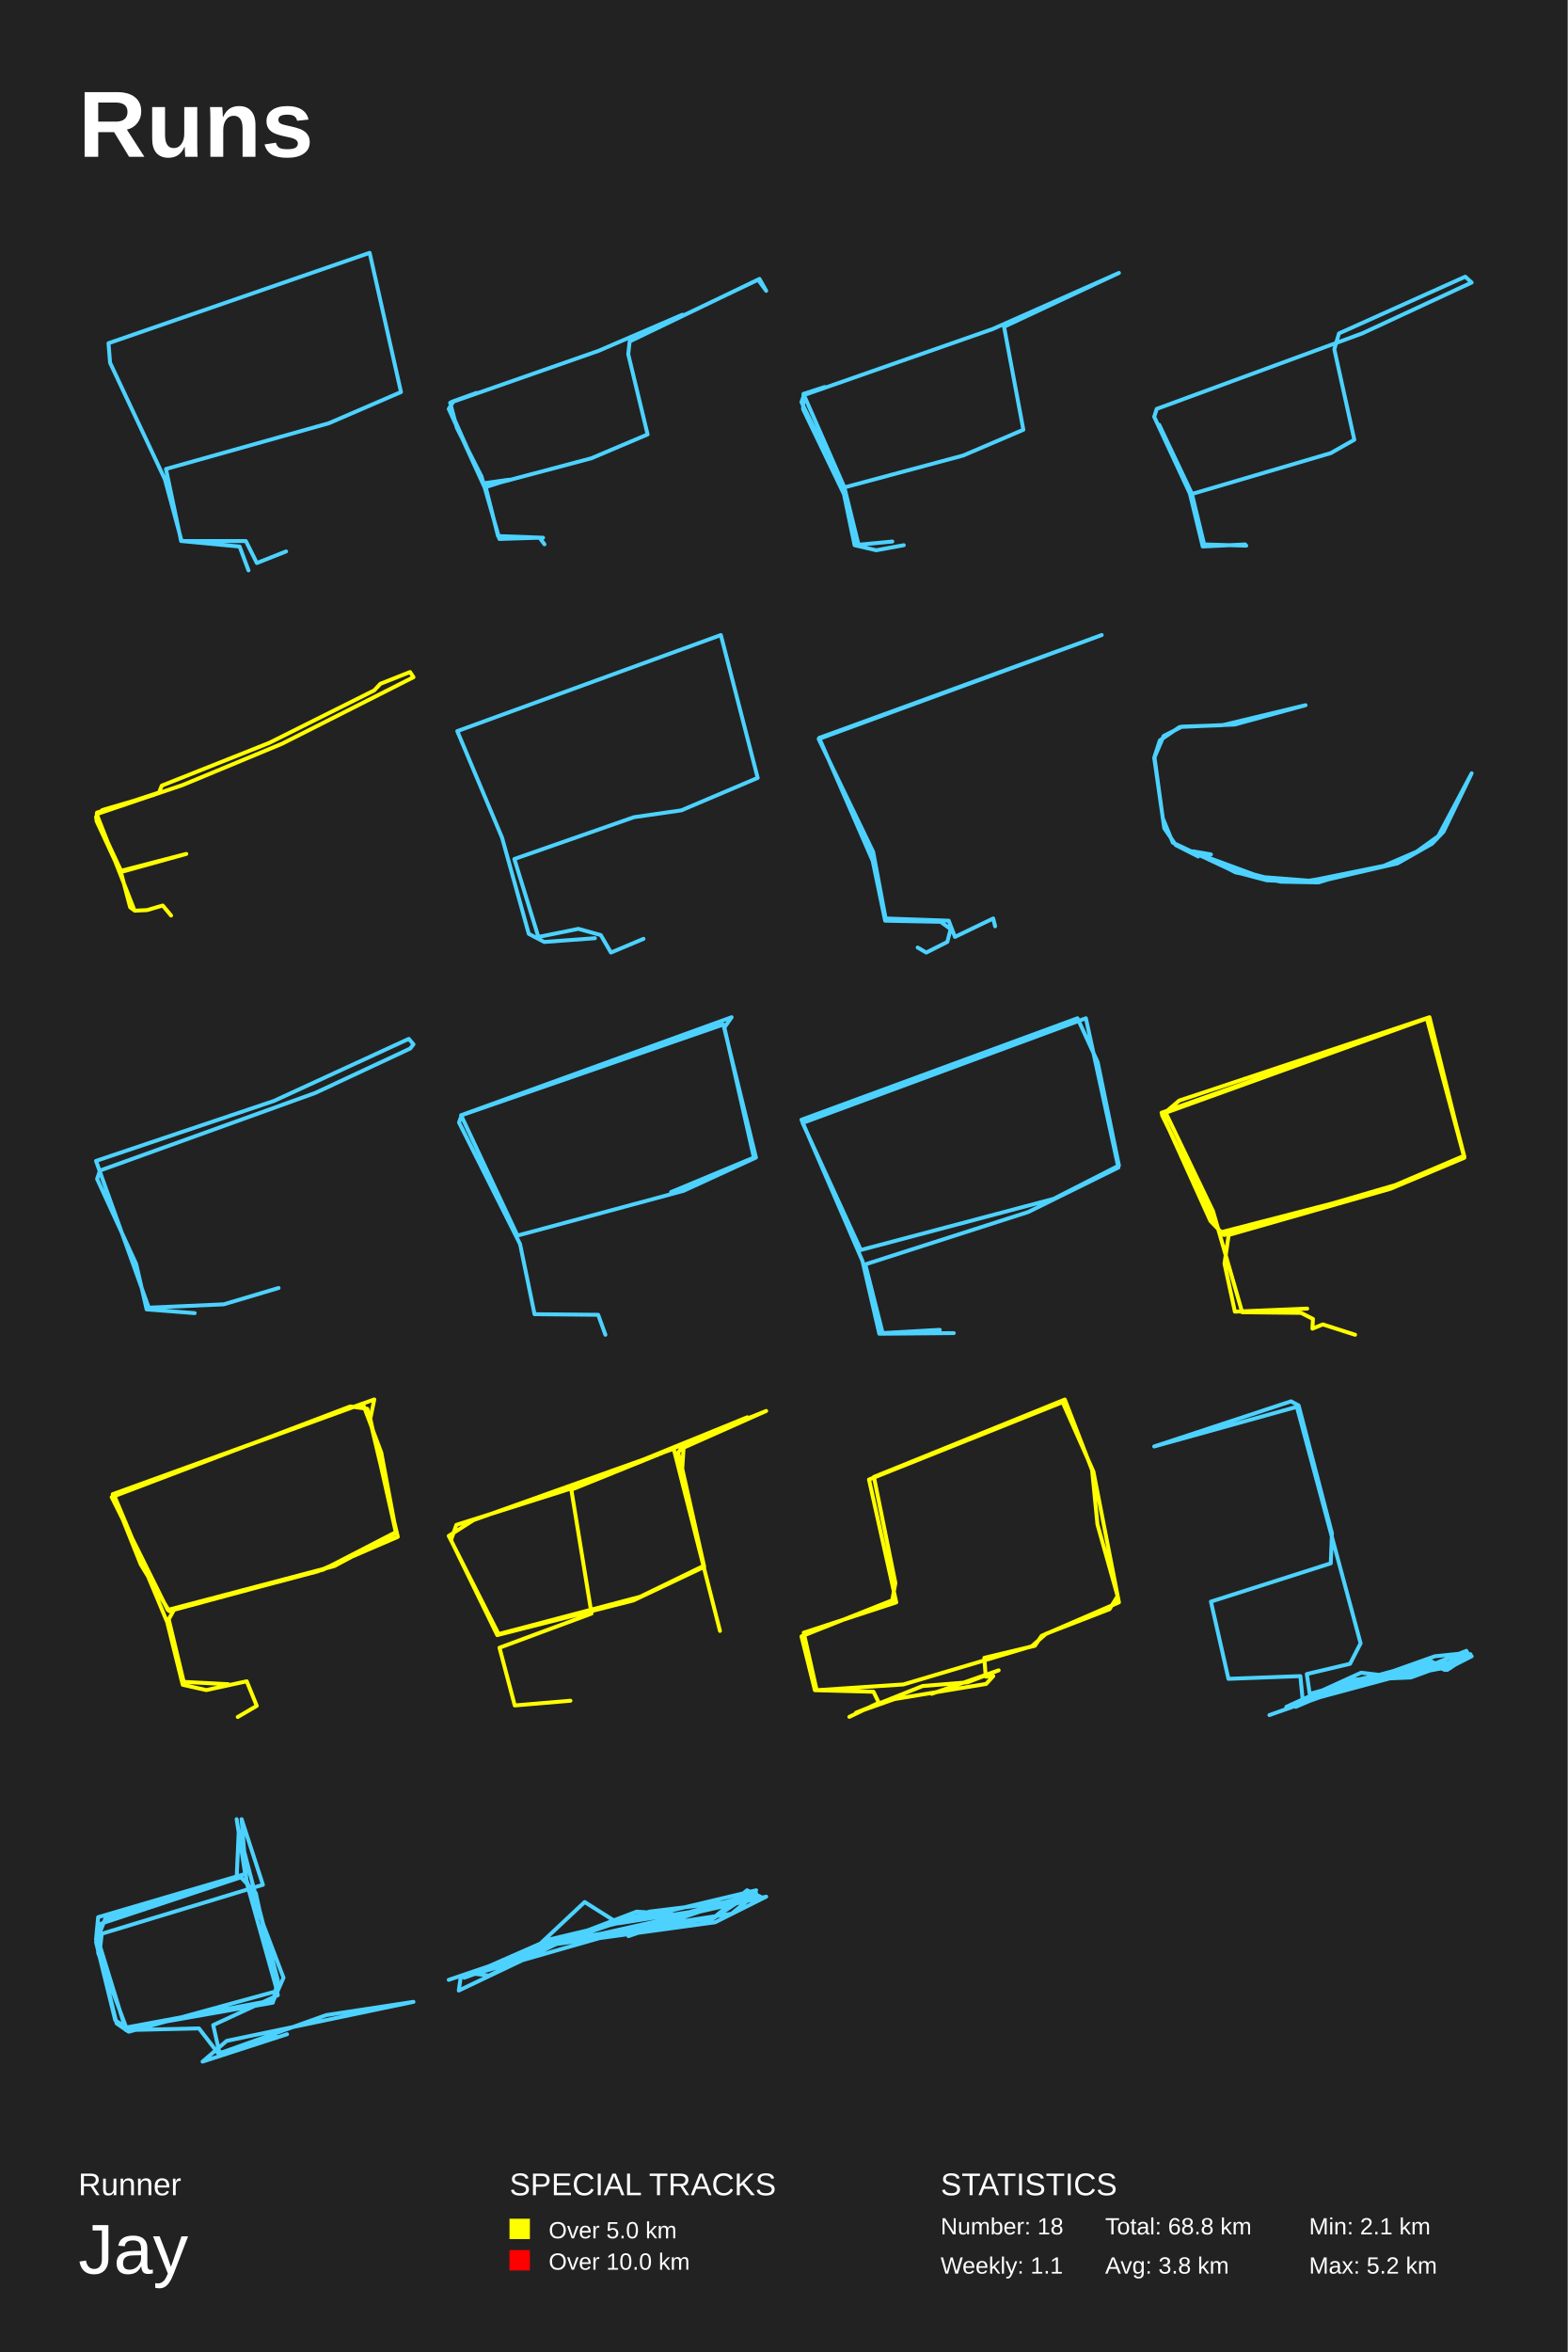
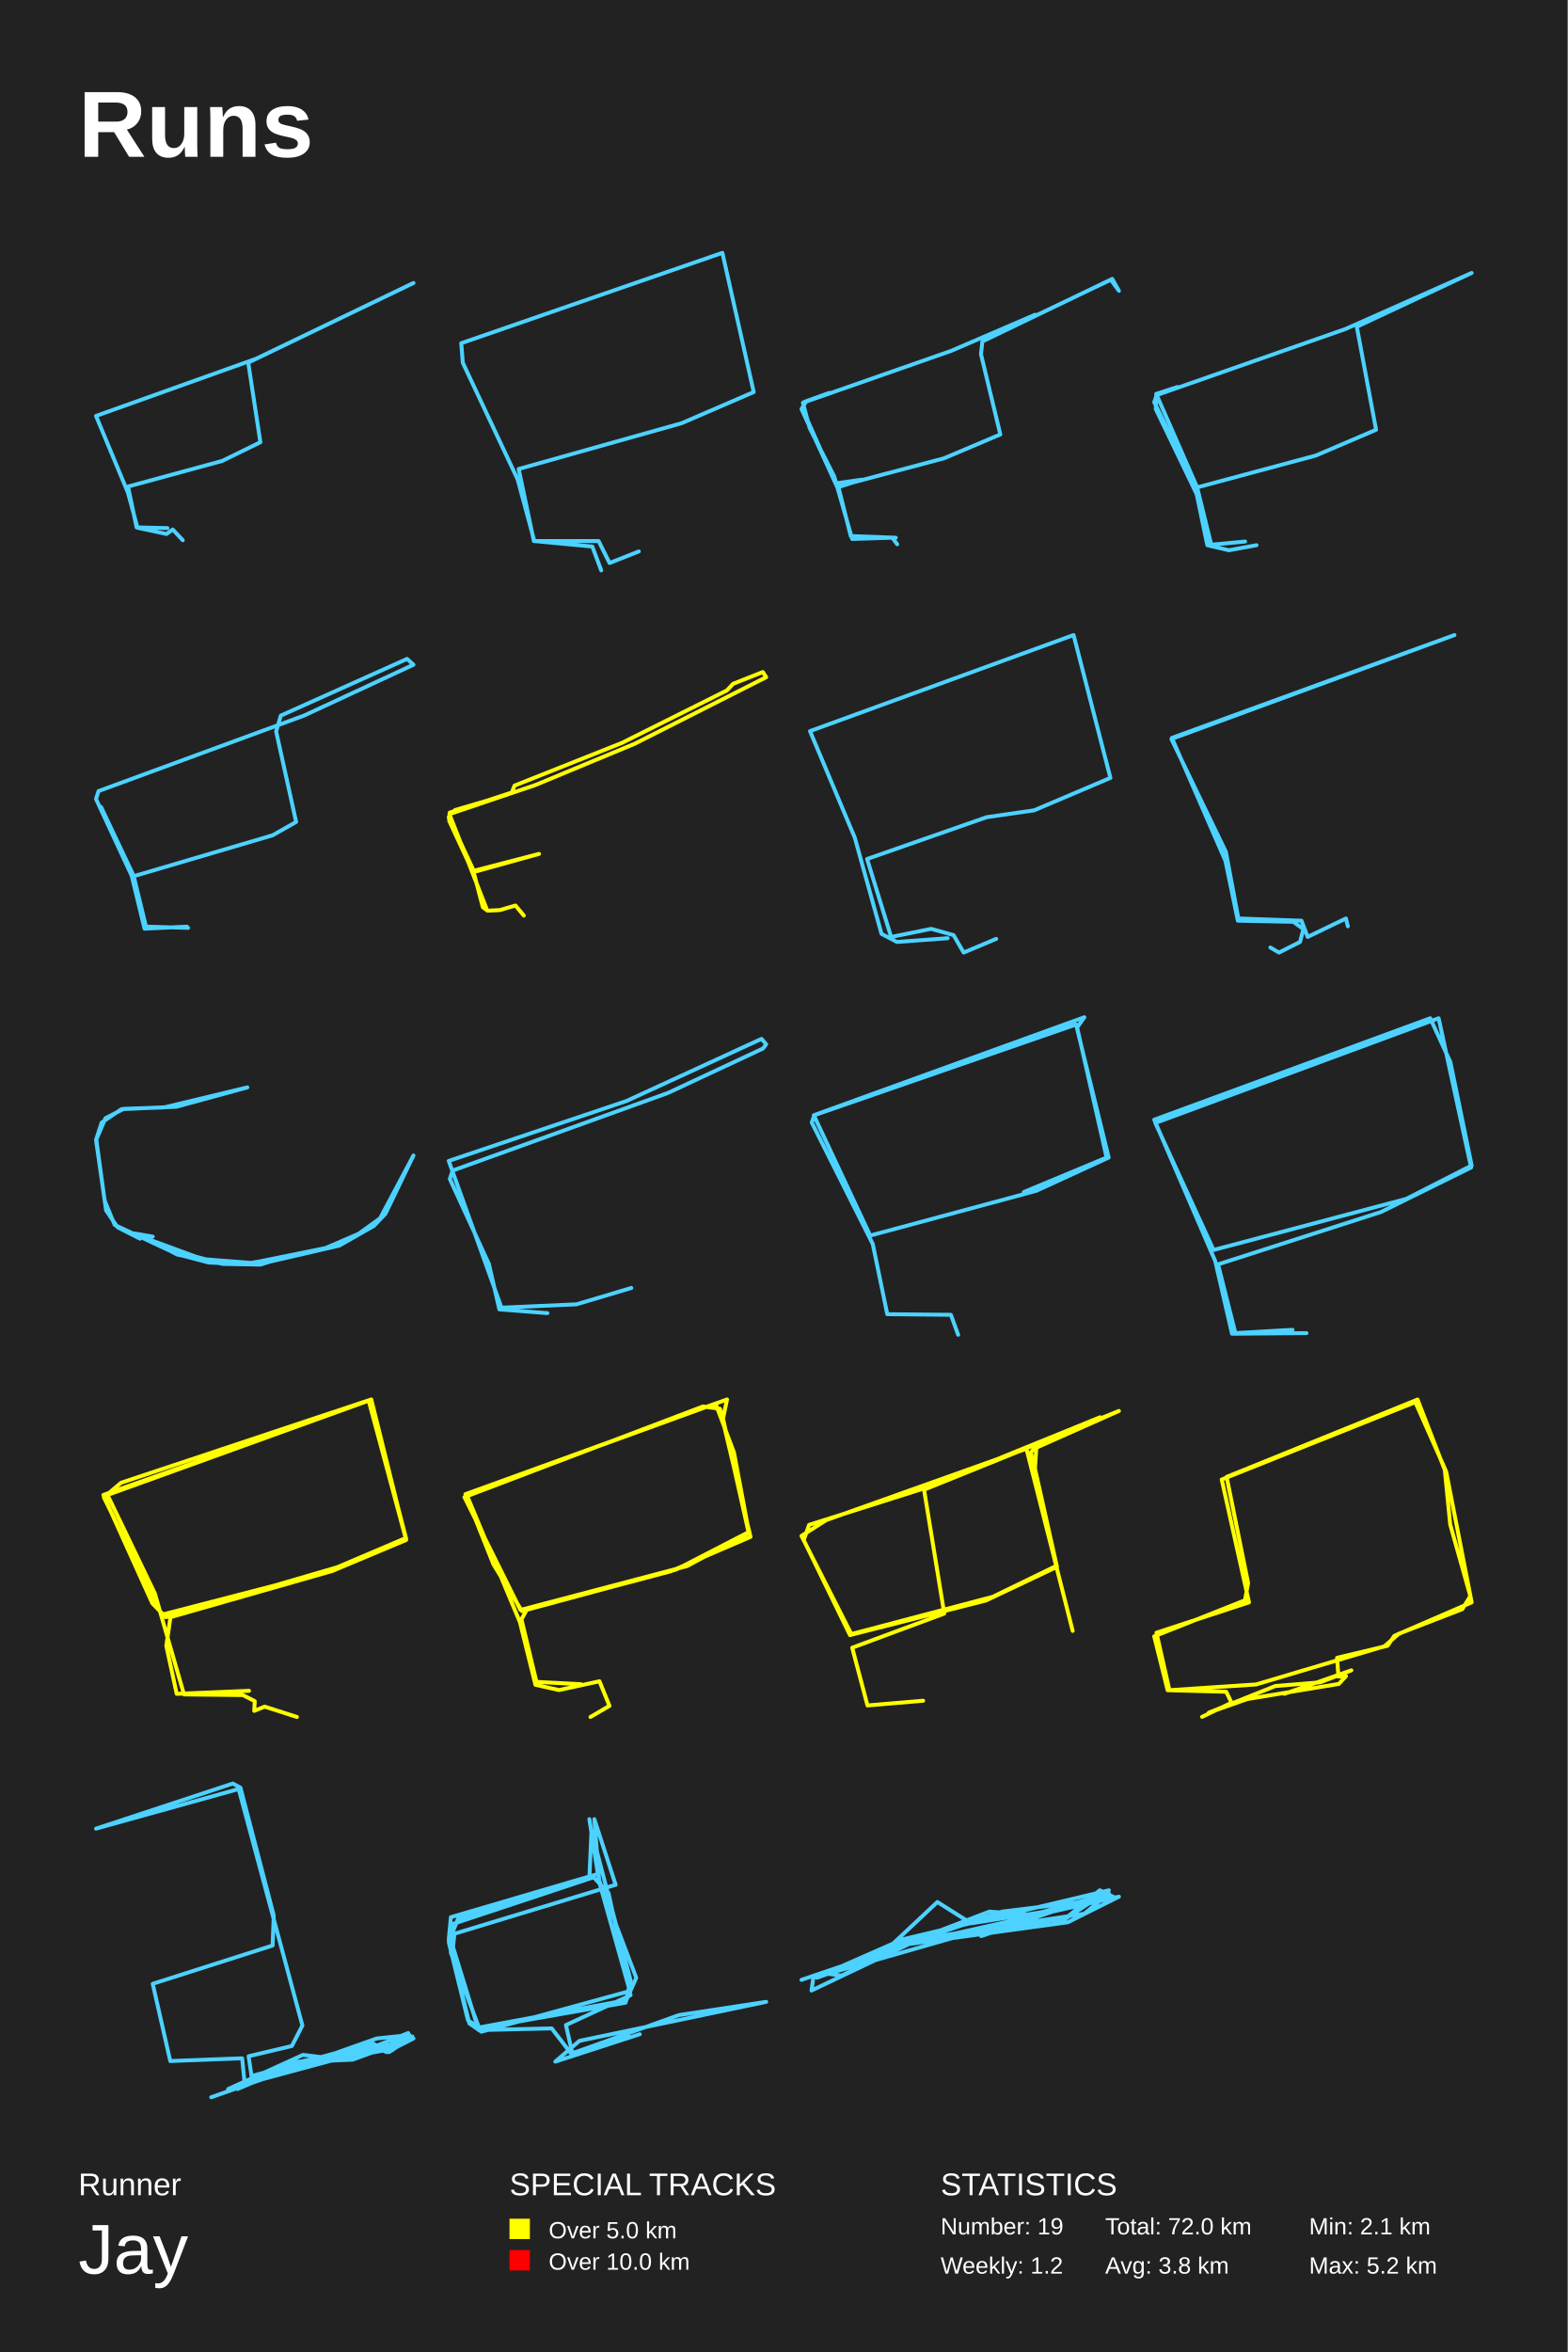
<svg xmlns="http://www.w3.org/2000/svg" baseProfile="full" height="300mm" version="1.1" viewBox="0,0,200,300" width="200mm">
  <defs />
  <rect fill="#222222" height="300" width="200" x="0" y="0" />
  <text fill="#FFFFFF" style="font-size:12px; font-family:Arial; font-weight:bold;" x="10" y="20">Runs</text>
  <text fill="#FFFFFF" style="font-size:4px; font-family:Arial" x="10" y="280">Runner</text>
  <text fill="#FFFFFF" style="font-size:9px; font-family:Arial" x="10" y="290">Jay</text>
  <text fill="#FFFFFF" style="font-size:4px; font-family:Arial" x="65" y="280">SPECIAL TRACKS</text>
  <rect fill="yellow" height="2.6" width="2.6" x="65" y="283" />
  <text fill="#FFFFFF" style="font-size:3px; font-family:Arial" x="70" y="285.5">Over 5.0 km</text>
  <rect fill="red" height="2.6" width="2.6" x="65" y="287" />
  <text fill="#FFFFFF" style="font-size:3px; font-family:Arial" x="70" y="289.5">Over 10.0 km</text>
  <text fill="#FFFFFF" style="font-size:4px; font-family:Arial" x="120" y="280">STATISTICS</text>
-   <text fill="#FFFFFF" style="font-size:3px; font-family:Arial" x="120" y="285">Number: 18</text>
-   <text fill="#FFFFFF" style="font-size:3px; font-family:Arial" x="120" y="290">Weekly: 1.1</text>
-   <text fill="#FFFFFF" style="font-size:3px; font-family:Arial" x="141" y="285">Total: 68.8 km</text>
+   <text fill="#FFFFFF" style="font-size:3px; font-family:Arial" x="120" y="285">Number: 19</text>
+   <text fill="#FFFFFF" style="font-size:3px; font-family:Arial" x="120" y="290">Weekly: 1.2</text>
+   <text fill="#FFFFFF" style="font-size:3px; font-family:Arial" x="141" y="285">Total: 72.0 km</text>
  <text fill="#FFFFFF" style="font-size:3px; font-family:Arial" x="141" y="290">Avg: 3.8 km</text>
  <text fill="#FFFFFF" style="font-size:3px; font-family:Arial" x="167" y="285">Min: 2.1 km</text>
  <text fill="#FFFFFF" style="font-size:3px; font-family:Arial" x="167" y="290">Max: 5.2 km</text>
-   <polyline fill="none" points="31.7,72.75 30.568,69.713 23.171,69.012 21.039,61.145 14.043,46.269 13.843,43.777 47.159,32.25 51.157,50.008 41.962,53.98 21.173,59.821 23.105,69.012 31.367,69.012 32.767,71.815 36.498,70.336" stroke="#4DD2FF" stroke-linecap="round" stroke-linejoin="round" stroke-width="0.5" />
-   <polyline fill="none" points="69.463,69.426 68.834,68.586 63.716,68.744 61.426,60.766 58.283,54.573 57.43,51.372 76.333,44.759 87.064,40.14 82.215,42.607 96.717,35.679 97.75,37.096 96.897,35.574 80.329,43.552 80.149,45.179 82.619,55.413 75.435,58.457 61.785,62.078 57.25,52.159 57.879,51.162 60.797,50.112 57.609,51.267 57.43,52.264 61.605,61.659 64.928,61.186 61.965,62.131 63.536,68.376 69.283,68.586" stroke="#4DD2FF" stroke-linecap="round" stroke-linejoin="round" stroke-width="0.5" />
-   <polyline fill="none" points="115.298,69.541 111.785,70.186 109.025,69.541 107.67,63.03 102.451,52.178 102.501,50.418 126.64,41.97 142.75,34.814 128.096,41.677 130.555,54.817 122.876,58.102 107.57,62.209 102.25,51.298 102.601,50.3 105.211,49.362 102.501,50.242 107.72,62.15 109.527,69.482 113.843,69.072" stroke="#4DD2FF" stroke-linecap="round" stroke-linejoin="round" stroke-width="0.5" />
-   <polyline fill="none" points="158.854,69.441 153.439,69.707 151.801,62.952 147.25,53.165 147.569,52.155 173.78,42.527 187.75,36.037 186.931,35.293 170.822,42.527 170.23,44.548 172.779,56.091 169.775,57.793 152.074,63.005 147.887,54.176 152.074,63.059 153.621,69.441 158.99,69.601" stroke="#4DD2FF" stroke-linecap="round" stroke-linejoin="round" stroke-width="0.5" />
-   <polyline fill="none" points="21.827,116.78 20.763,115.5 18.76,116.085 17.195,116.158 16.6,115.719 15.536,111.658 12.313,104.708 12.375,103.83 23.298,100.135 35.974,94.866 52.75,86.378 52.312,85.72 48.525,87.22 47.742,88.061 34.347,94.757 20.638,100.208 20.294,101.086 12.594,103.61 12.25,104.232 15.442,111.073 23.768,108.915 15.474,111.219 12.281,104.451 12.375,103.647 19.668,101.378 13.064,103.317 12.375,103.939 17.07,115.902" stroke="yellow" stroke-linecap="round" stroke-linejoin="round" stroke-width="0.5" />
-   <polyline fill="none" points="75.9,119.67 69.433,120.147 67.459,119.113 64.056,106.86 58.338,93.254 91.965,81.0 96.662,99.221 86.928,103.359 80.87,104.234 65.621,109.565 68.685,119.511 73.79,118.476 76.649,119.272 77.942,121.5 82.095,119.75" stroke="#4DD2FF" stroke-linecap="round" stroke-linejoin="round" stroke-width="0.5" />
-   <polyline fill="none" points="117.071,120.858 118.169,121.5 120.853,120.145 121.28,118.505 119.999,117.578 112.923,117.436 111.337,109.807 104.505,94.12 140.556,81.0 104.444,94.263 111.398,108.666 112.984,117.151 121.036,117.436 121.829,119.504 126.709,117.151 126.953,118.149" stroke="#4DD2FF" stroke-linecap="round" stroke-linejoin="round" stroke-width="0.5" />
-   <polyline fill="none" points="152.869,109.247 150.003,107.793 148.532,105.634 147.25,96.646 147.966,94.443 150.493,92.725 157.507,92.416 166.557,89.949 155.923,92.504 150.795,92.681 148.457,93.87 147.288,96.602 148.344,104.356 149.626,107.484 157.62,111.229 161.617,112.287 167.802,112.551 178.285,110.128 182.697,107.617 184.168,106.075 187.75,98.629 183.489,106.647 180.736,108.63 176.55,110.436 167.01,112.375 161.165,111.978 153.623,109.203 157.62,111.273 163.427,112.463 168.216,112.551 171.082,111.67 167.01,112.331 161.316,111.89 156.753,110.701 152.19,108.586 154.49,108.982" stroke="#4DD2FF" stroke-linecap="round" stroke-linejoin="round" stroke-width="0.5" />
-   <polyline fill="none" points="24.835,167.492 18.703,167.01 17.375,161.233 12.387,150.375 12.753,149.305 40.211,139.409 52.338,133.739 52.75,133.204 52.155,132.508 34.948,140.425 12.25,148.075 18.977,166.796 28.542,166.368 35.543,164.282" stroke="#4DD2FF" stroke-linecap="round" stroke-linejoin="round" stroke-width="0.5" />
-   <polyline fill="none" points="77.236,170.25 76.312,167.704 68.194,167.627 66.346,158.679 58.559,143.173 58.889,142.247 92.283,130.676 96.441,147.647 87.202,151.89 66.016,157.599 58.823,142.247 93.339,129.75 92.415,131.061 96.177,147.647 85.618,152.045" stroke="#4DD2FF" stroke-linecap="round" stroke-linejoin="round" stroke-width="0.5" />
-   <polyline fill="none" points="121.679,170.038 112.179,170.121 110.036,160.854 102.25,142.82 137.464,129.879 140.036,135.473 142.75,148.664 134.393,152.922 109.821,159.435 102.393,143.237 138.536,129.879 142.679,148.915 131.179,154.592 110.393,161.271 112.607,170.038 119.893,169.62" stroke="#4DD2FF" stroke-linecap="round" stroke-linejoin="round" stroke-width="0.5" />
-   <polyline fill="none" points="172.877,170.25 168.761,168.931 167.434,169.474 167.5,168.233 165.973,167.457 158.473,167.379 154.756,154.5 148.715,141.931 182.236,129.828 186.816,147.518 177.191,151.63 155.619,157.216 148.251,142.242 150.441,140.38 182.368,129.75 186.749,147.44 177.988,151.164 156.15,157.526 154.424,155.742 148.184,141.931 182.037,129.905 186.816,147.673 177.39,151.63 156.747,157.526 156.216,161.173 157.543,167.302 166.77,166.914" stroke="yellow" stroke-linecap="round" stroke-linejoin="round" stroke-width="0.5" />
-   <polyline fill="none" points="30.33,219.0 32.755,217.583 31.479,214.45 26.31,215.569 23.311,214.898 21.333,206.917 14.506,190.583 47.751,178.5 47.24,180.961 50.494,195.431 41.242,200.205 21.588,205.5 17.951,199.533 14.378,190.583 46.283,179.022 48.644,185.287 50.558,195.506 42.646,199.757 21.397,205.351 14.25,190.956 44.688,179.395 46.857,179.693 50.75,196.028 40.54,200.428 22.227,205.277 21.525,206.544 23.439,214.525 29.118,214.823" stroke="yellow" stroke-linecap="round" stroke-linejoin="round" stroke-width="0.5" />
-   <polyline fill="none" points="72.774,216.929 65.671,217.532 63.723,210.167 75.466,205.814 72.889,190.012 97.75,179.968 87.21,184.655 87.038,187.334 89.845,199.855 80.794,204.14 63.437,208.56 57.536,196.44 58.224,194.498 73.633,189.61 95.344,180.772 87.553,183.986 86.522,185.258 89.787,199.721 81.653,203.672 63.609,208.426 57.25,195.905 60.401,193.896 85.949,184.789 91.85,208.024" stroke="yellow" stroke-linecap="round" stroke-linejoin="round" stroke-width="0.5" />
-   <polyline fill="none" points="108.354,218.986 112.118,217.186 111.434,215.786 103.961,215.586 102.25,208.718 113.83,204.118 114.229,201.917 111.491,188.382 135.848,178.514 139.327,187.515 140.012,194.45 142.579,203.584 141.552,205.251 133.452,208.385 131.627,209.985 115.256,214.852 104.189,215.586 102.535,208.251 114.343,204.384 110.863,188.716 135.563,178.847 139.499,187.715 142.75,204.384 132.882,208.652 132.026,209.918 125.58,211.452 125.751,213.852 126.721,213.785 125.808,214.786 114.115,216.719 109.209,218.453 117.708,215.052 123.413,214.586 127.406,213.052 118.849,216.052" stroke="yellow" stroke-linecap="round" stroke-linejoin="round" stroke-width="0.5" />
-   <polyline fill="none" points="166.195,216.84 165.896,213.789 156.722,214.137 154.485,204.286 169.775,199.404 169.924,195.568 165.673,179.265 164.703,178.742 147.25,184.496 165.449,179.44 173.579,209.604 172.236,212.22 166.717,213.527 167.09,216.055 182.081,211.958 184.319,213.004 187.75,211.261 165.449,217.276 172.907,214.225 178.874,213.876 187.079,210.563 184.692,212.655 171.416,215.096 165.3,217.712 170.521,214.835 182.305,212.22 183.872,212.83 186.109,211.086 187.601,210.999 185.214,212.394 172.833,214.922 161.943,218.758 183.051,211.261 187.228,210.825 185.065,212.481 171.565,214.748 164.106,217.712 173.653,213.353 177.233,213.789 182.529,211.871 184.617,213.004 187.153,211.348 179.993,213.963 176.04,214.137 178.352,213.004 183.797,212.83 187.153,210.737 185.065,212.743" stroke="#4DD2FF" stroke-linecap="round" stroke-linejoin="round" stroke-width="0.5" />
-   <polyline fill="none" points="35.263,259.785 27.834,261.903 25.388,258.726 16.055,258.938 12.794,248.347 12.975,246.653 33.542,240.405 30.824,232.038 31.458,240.087 35.354,253.96 16.418,259.149 14.878,258.09 12.25,247.394 12.522,244.535 31.277,239.028 30.19,232.038 31.458,239.875 36.169,252.266 34.901,255.125 16.055,258.62 14.696,257.667 12.25,247.712 13.428,244.747 30.19,239.557 30.461,233.521 35.445,252.583 34.81,255.443 16.146,258.726 12.522,249.089 12.522,245.488 30.733,239.451 32.636,241.464 35.445,254.49 27.2,258.302 28.015,261.903 41.606,257.031 52.75,255.337 28.921,260.314 25.841,262.962 36.622,259.467" stroke="#4DD2FF" stroke-linecap="round" stroke-linejoin="round" stroke-width="0.5" />
-   <polyline fill="none" points="57.25,252.533 82.853,243.827 97.284,242.059 95.306,241.107 91,244.643 68.888,248.316 58.763,252.261 58.53,253.893 71.099,247.908 97.75,241.923 91.233,245.188 70.401,248.044 62.371,251.989 60.276,251.717 70.168,247.364 96.47,241.107 90.651,244.915 84.017,245.051 60.276,251.853 81.224,243.827 86.694,244.235 96.47,241.515 93.328,244.099 69.353,247.772 59.228,252.261 67.491,249.268 74.591,242.603 78.897,245.324 90.069,243.555 80.177,246.956" stroke="#4DD2FF" stroke-linecap="round" stroke-linejoin="round" stroke-width="0.5" />
+   <polyline fill="none" points="23.319,68.906 22.035,67.537 21.242,68.111 17.539,67.316 16.33,62.856 12.25,53.052 32.651,45.766 52.75,36.094 31.669,46.252 33.218,56.408 28.344,58.793 16.33,62.061 17.426,67.272 21.355,67.36" stroke="#4DD2FF" stroke-linecap="round" stroke-linejoin="round" stroke-width="0.5" />
+   <polyline fill="none" points="76.7,72.75 75.568,69.713 68.171,69.012 66.039,61.145 59.043,46.269 58.843,43.777 92.159,32.25 96.157,50.008 86.962,53.98 66.173,59.821 68.105,69.012 76.367,69.012 77.767,71.815 81.498,70.336" stroke="#4DD2FF" stroke-linecap="round" stroke-linejoin="round" stroke-width="0.5" />
+   <polyline fill="none" points="114.463,69.426 113.834,68.586 108.716,68.744 106.426,60.766 103.283,54.573 102.43,51.372 121.333,44.759 132.064,40.14 127.215,42.607 141.717,35.679 142.75,37.096 141.897,35.574 125.329,43.552 125.149,45.179 127.619,55.413 120.435,58.457 106.785,62.078 102.25,52.159 102.879,51.162 105.797,50.112 102.609,51.267 102.43,52.264 106.605,61.659 109.928,61.186 106.965,62.131 108.536,68.376 114.283,68.586" stroke="#4DD2FF" stroke-linecap="round" stroke-linejoin="round" stroke-width="0.5" />
+   <polyline fill="none" points="160.298,69.541 156.785,70.186 154.025,69.541 152.67,63.03 147.451,52.178 147.501,50.418 171.64,41.97 187.75,34.814 173.096,41.677 175.555,54.817 167.876,58.102 152.57,62.209 147.25,51.298 147.601,50.3 150.211,49.362 147.501,50.242 152.72,62.15 154.527,69.482 158.843,69.072" stroke="#4DD2FF" stroke-linecap="round" stroke-linejoin="round" stroke-width="0.5" />
+   <polyline fill="none" points="23.854,118.191 18.439,118.457 16.801,111.702 12.25,101.915 12.569,100.905 38.78,91.277 52.75,84.787 51.931,84.043 35.822,91.277 35.23,93.298 37.779,104.841 34.775,106.543 17.074,111.755 12.887,102.926 17.074,111.809 18.621,118.191 23.99,118.351" stroke="#4DD2FF" stroke-linecap="round" stroke-linejoin="round" stroke-width="0.5" />
+   <polyline fill="none" points="66.827,116.78 65.763,115.5 63.76,116.085 62.195,116.158 61.6,115.719 60.536,111.658 57.313,104.708 57.375,103.83 68.298,100.135 80.974,94.866 97.75,86.378 97.312,85.72 93.525,87.22 92.742,88.061 79.347,94.757 65.638,100.208 65.294,101.086 57.594,103.61 57.25,104.232 60.442,111.073 68.768,108.915 60.474,111.219 57.281,104.451 57.375,103.647 64.668,101.378 58.064,103.317 57.375,103.939 62.07,115.902" stroke="yellow" stroke-linecap="round" stroke-linejoin="round" stroke-width="0.5" />
+   <polyline fill="none" points="120.9,119.67 114.433,120.147 112.459,119.113 109.056,106.86 103.338,93.254 136.965,81.0 141.662,99.221 131.928,103.359 125.87,104.234 110.621,109.565 113.685,119.511 118.79,118.476 121.649,119.272 122.942,121.5 127.095,119.75" stroke="#4DD2FF" stroke-linecap="round" stroke-linejoin="round" stroke-width="0.5" />
+   <polyline fill="none" points="162.071,120.858 163.169,121.5 165.853,120.145 166.28,118.505 164.999,117.578 157.923,117.436 156.337,109.807 149.505,94.12 185.556,81.0 149.444,94.263 156.398,108.666 157.984,117.151 166.036,117.436 166.829,119.504 171.709,117.151 171.953,118.149" stroke="#4DD2FF" stroke-linecap="round" stroke-linejoin="round" stroke-width="0.5" />
+   <polyline fill="none" points="17.869,157.997 15.003,156.543 13.532,154.384 12.25,145.396 12.966,143.193 15.493,141.475 22.507,141.166 31.557,138.699 20.923,141.254 15.795,141.431 13.457,142.62 12.288,145.352 13.344,153.106 14.626,156.234 22.62,159.979 26.617,161.037 32.802,161.301 43.285,158.878 47.697,156.367 49.168,154.825 52.75,147.379 48.489,155.397 45.736,157.38 41.55,159.186 32.01,161.125 26.165,160.728 18.623,157.953 22.62,160.023 28.427,161.213 33.216,161.301 36.082,160.42 32.01,161.081 26.316,160.64 21.753,159.451 17.19,157.336 19.49,157.732" stroke="#4DD2FF" stroke-linecap="round" stroke-linejoin="round" stroke-width="0.5" />
+   <polyline fill="none" points="69.835,167.492 63.703,167.01 62.375,161.233 57.387,150.375 57.753,149.305 85.211,139.409 97.338,133.739 97.75,133.204 97.155,132.508 79.948,140.425 57.25,148.075 63.977,166.796 73.542,166.368 80.543,164.282" stroke="#4DD2FF" stroke-linecap="round" stroke-linejoin="round" stroke-width="0.5" />
+   <polyline fill="none" points="122.236,170.25 121.312,167.704 113.194,167.627 111.346,158.679 103.559,143.173 103.889,142.247 137.283,130.676 141.441,147.647 132.202,151.89 111.016,157.599 103.823,142.247 138.339,129.75 137.415,131.061 141.177,147.647 130.618,152.045" stroke="#4DD2FF" stroke-linecap="round" stroke-linejoin="round" stroke-width="0.5" />
+   <polyline fill="none" points="166.679,170.038 157.179,170.121 155.036,160.854 147.25,142.82 182.464,129.879 185.036,135.473 187.75,148.664 179.393,152.922 154.821,159.435 147.393,143.237 183.536,129.879 187.679,148.915 176.179,154.592 155.393,161.271 157.607,170.038 164.893,169.62" stroke="#4DD2FF" stroke-linecap="round" stroke-linejoin="round" stroke-width="0.5" />
+   <polyline fill="none" points="37.877,219.0 33.761,217.681 32.434,218.224 32.5,216.983 30.973,216.207 23.473,216.129 19.756,203.25 13.715,190.681 47.236,178.578 51.816,196.268 42.191,200.38 20.619,205.966 13.251,190.992 15.441,189.13 47.368,178.5 51.749,196.19 42.988,199.914 21.15,206.276 19.424,204.492 13.184,190.681 47.037,178.655 51.816,196.423 42.39,200.38 21.747,206.276 21.216,209.923 22.543,216.052 31.77,215.664" stroke="yellow" stroke-linecap="round" stroke-linejoin="round" stroke-width="0.5" />
+   <polyline fill="none" points="75.33,219.0 77.755,217.583 76.479,214.45 71.31,215.569 68.311,214.898 66.333,206.917 59.506,190.583 92.751,178.5 92.24,180.961 95.494,195.431 86.242,200.205 66.588,205.5 62.951,199.533 59.378,190.583 91.283,179.022 93.644,185.287 95.558,195.506 87.646,199.757 66.397,205.351 59.25,190.956 89.688,179.395 91.857,179.693 95.75,196.028 85.54,200.428 67.227,205.277 66.525,206.544 68.439,214.525 74.118,214.823" stroke="yellow" stroke-linecap="round" stroke-linejoin="round" stroke-width="0.5" />
+   <polyline fill="none" points="117.774,216.929 110.671,217.532 108.723,210.167 120.466,205.814 117.889,190.012 142.75,179.968 132.21,184.655 132.038,187.334 134.845,199.855 125.794,204.14 108.437,208.56 102.536,196.44 103.224,194.498 118.633,189.61 140.344,180.772 132.553,183.986 131.522,185.258 134.787,199.721 126.653,203.672 108.609,208.426 102.25,195.905 105.401,193.896 130.949,184.789 136.85,208.024" stroke="yellow" stroke-linecap="round" stroke-linejoin="round" stroke-width="0.5" />
+   <polyline fill="none" points="153.354,218.986 157.118,217.186 156.434,215.786 148.961,215.586 147.25,208.718 158.83,204.118 159.229,201.917 156.491,188.382 180.848,178.514 184.327,187.515 185.012,194.45 187.579,203.584 186.552,205.251 178.452,208.385 176.627,209.985 160.256,214.852 149.189,215.586 147.535,208.251 159.343,204.384 155.863,188.716 180.563,178.847 184.499,187.715 187.75,204.384 177.882,208.652 177.026,209.918 170.58,211.452 170.751,213.852 171.721,213.785 170.808,214.786 159.115,216.719 154.209,218.453 162.708,215.052 168.413,214.586 172.406,213.052 163.849,216.052" stroke="yellow" stroke-linecap="round" stroke-linejoin="round" stroke-width="0.5" />
+   <polyline fill="none" points="31.195,265.59 30.896,262.539 21.722,262.887 19.485,253.036 34.775,248.154 34.924,244.318 30.673,228.015 29.703,227.492 12.25,233.246 30.449,228.19 38.579,258.354 37.236,260.97 31.717,262.277 32.09,264.805 47.081,260.708 49.319,261.754 52.75,260.011 30.449,266.026 37.907,262.975 43.874,262.626 52.079,259.313 49.692,261.405 36.416,263.846 30.3,266.462 35.521,263.585 47.305,260.97 48.872,261.58 51.109,259.836 52.601,259.749 50.214,261.144 37.833,263.672 26.943,267.508 48.051,260.011 52.228,259.575 50.065,261.231 36.565,263.498 29.106,266.462 38.653,262.103 42.233,262.539 47.529,260.621 49.617,261.754 52.153,260.098 44.993,262.713 41.04,262.887 43.352,261.754 48.797,261.58 52.153,259.487 50.065,261.493" stroke="#4DD2FF" stroke-linecap="round" stroke-linejoin="round" stroke-width="0.5" />
+   <polyline fill="none" points="80.263,259.785 72.834,261.903 70.388,258.726 61.055,258.938 57.794,248.347 57.975,246.653 78.542,240.405 75.824,232.038 76.458,240.087 80.354,253.96 61.418,259.149 59.878,258.09 57.25,247.394 57.522,244.535 76.277,239.028 75.19,232.038 76.458,239.875 81.169,252.266 79.901,255.125 61.055,258.62 59.696,257.667 57.25,247.712 58.428,244.747 75.19,239.557 75.461,233.521 80.445,252.583 79.81,255.443 61.146,258.726 57.522,249.089 57.522,245.488 75.733,239.451 77.636,241.464 80.445,254.49 72.2,258.302 73.015,261.903 86.606,257.031 97.75,255.337 73.921,260.314 70.841,262.962 81.622,259.467" stroke="#4DD2FF" stroke-linecap="round" stroke-linejoin="round" stroke-width="0.5" />
+   <polyline fill="none" points="102.25,252.533 127.853,243.827 142.284,242.059 140.306,241.107 136,244.643 113.888,248.316 103.763,252.261 103.53,253.893 116.099,247.908 142.75,241.923 136.233,245.188 115.401,248.044 107.371,251.989 105.276,251.717 115.168,247.364 141.47,241.107 135.651,244.915 129.017,245.051 105.276,251.853 126.224,243.827 131.694,244.235 141.47,241.515 138.328,244.099 114.353,247.772 104.228,252.261 112.491,249.268 119.591,242.603 123.897,245.324 135.069,243.555 125.177,246.956" stroke="#4DD2FF" stroke-linecap="round" stroke-linejoin="round" stroke-width="0.5" />
</svg>
